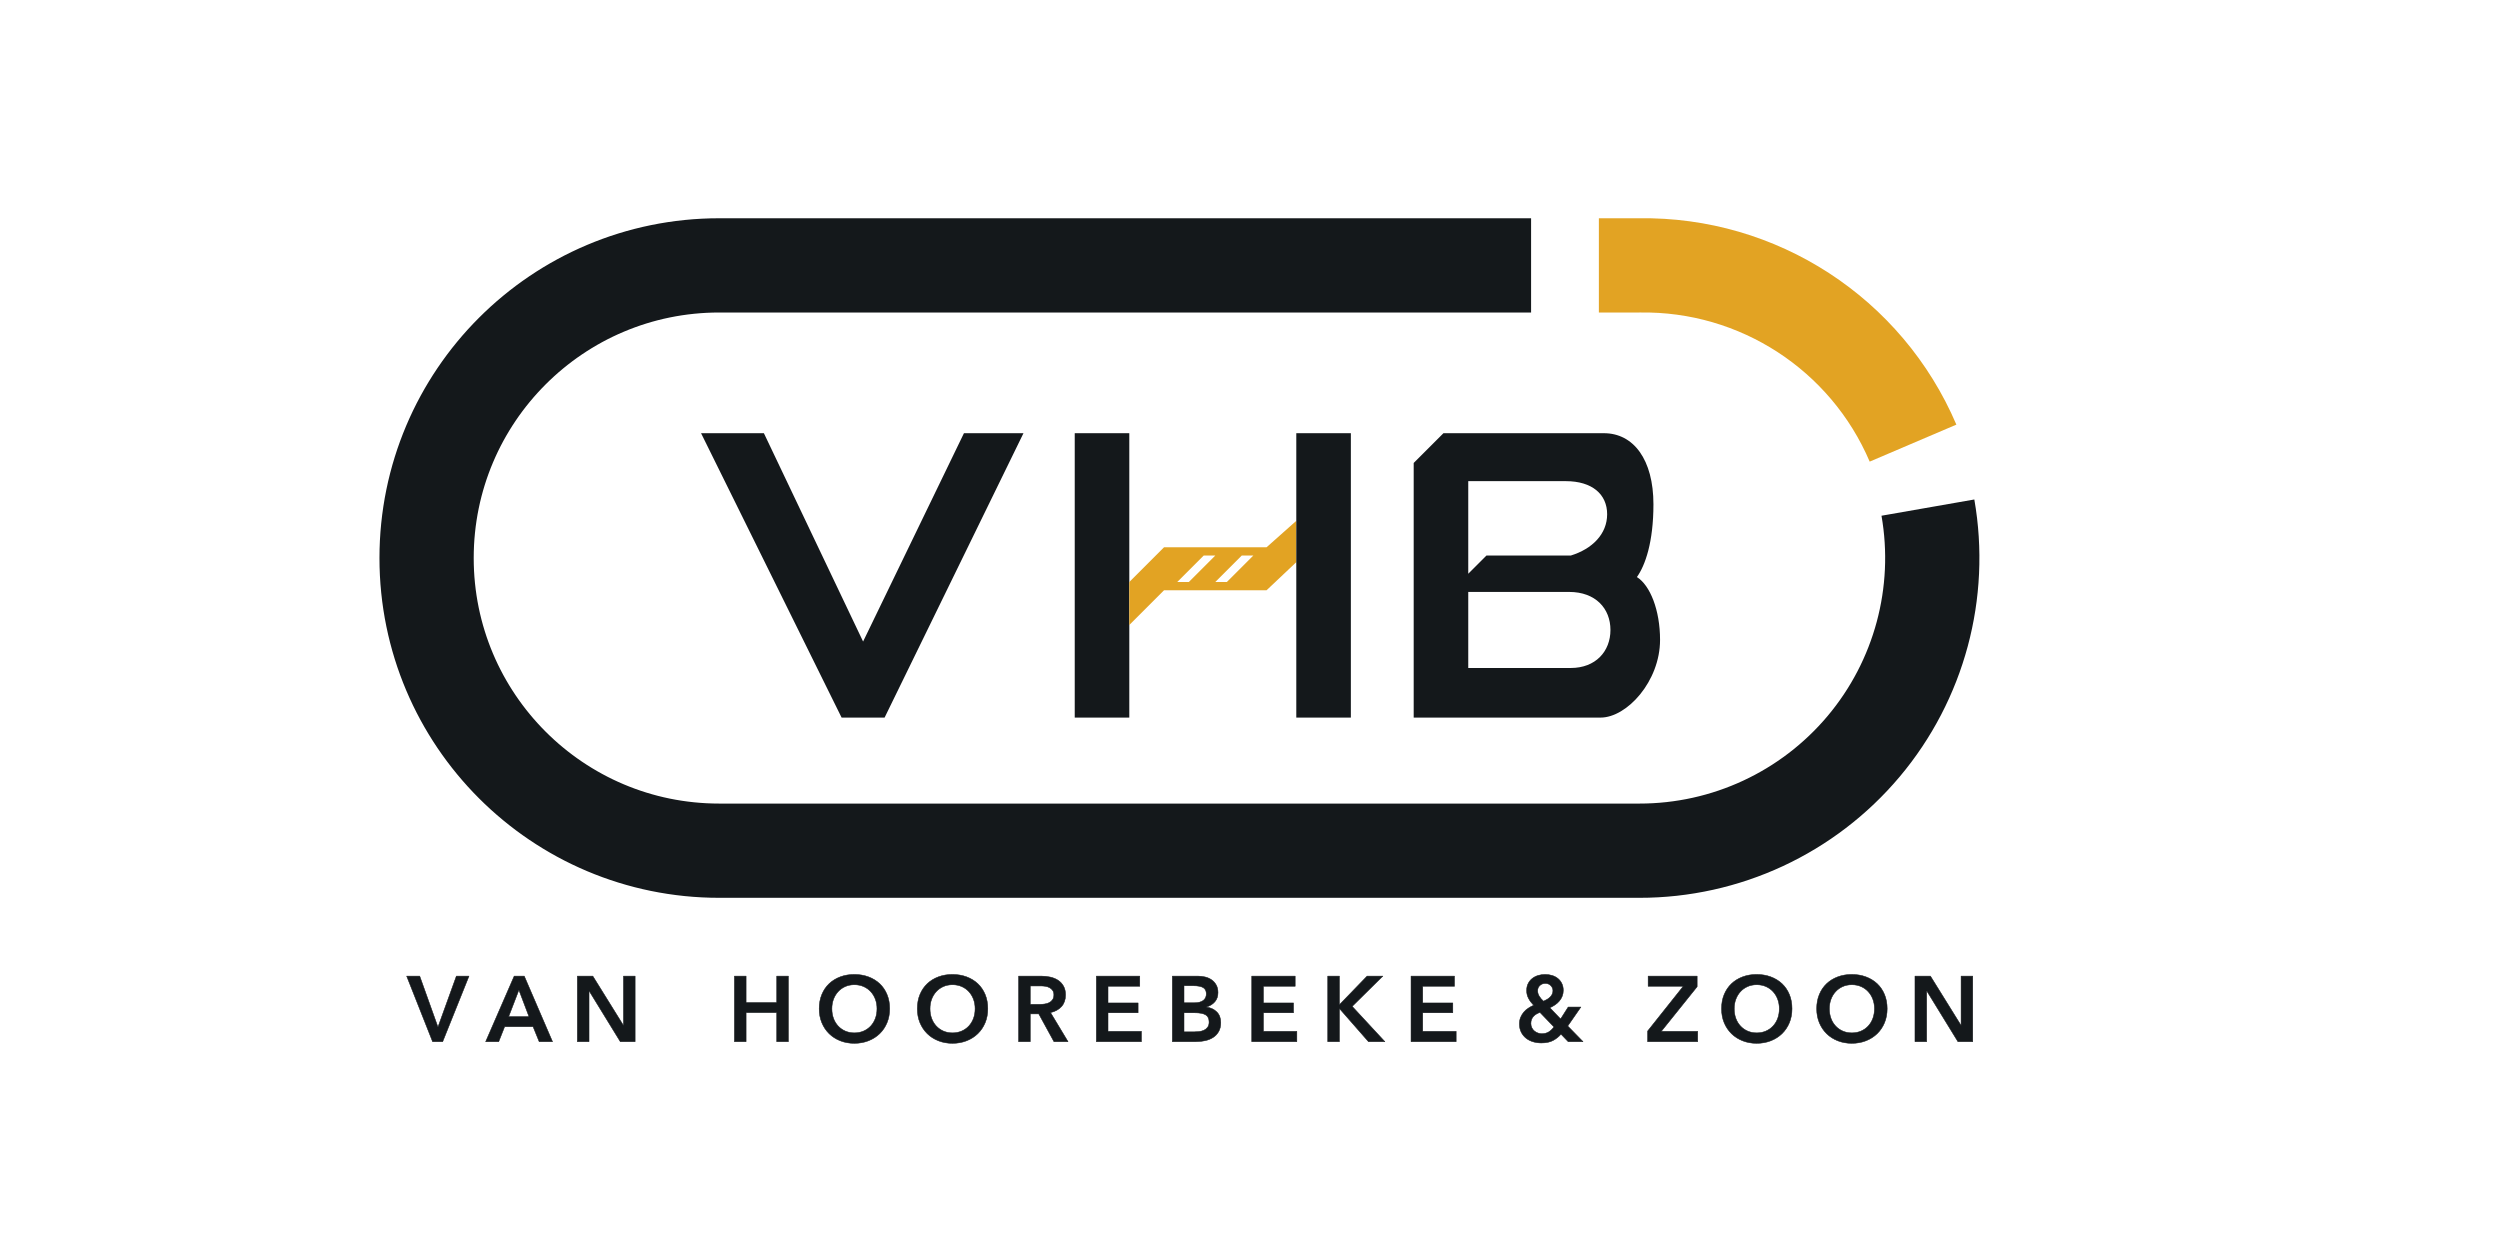
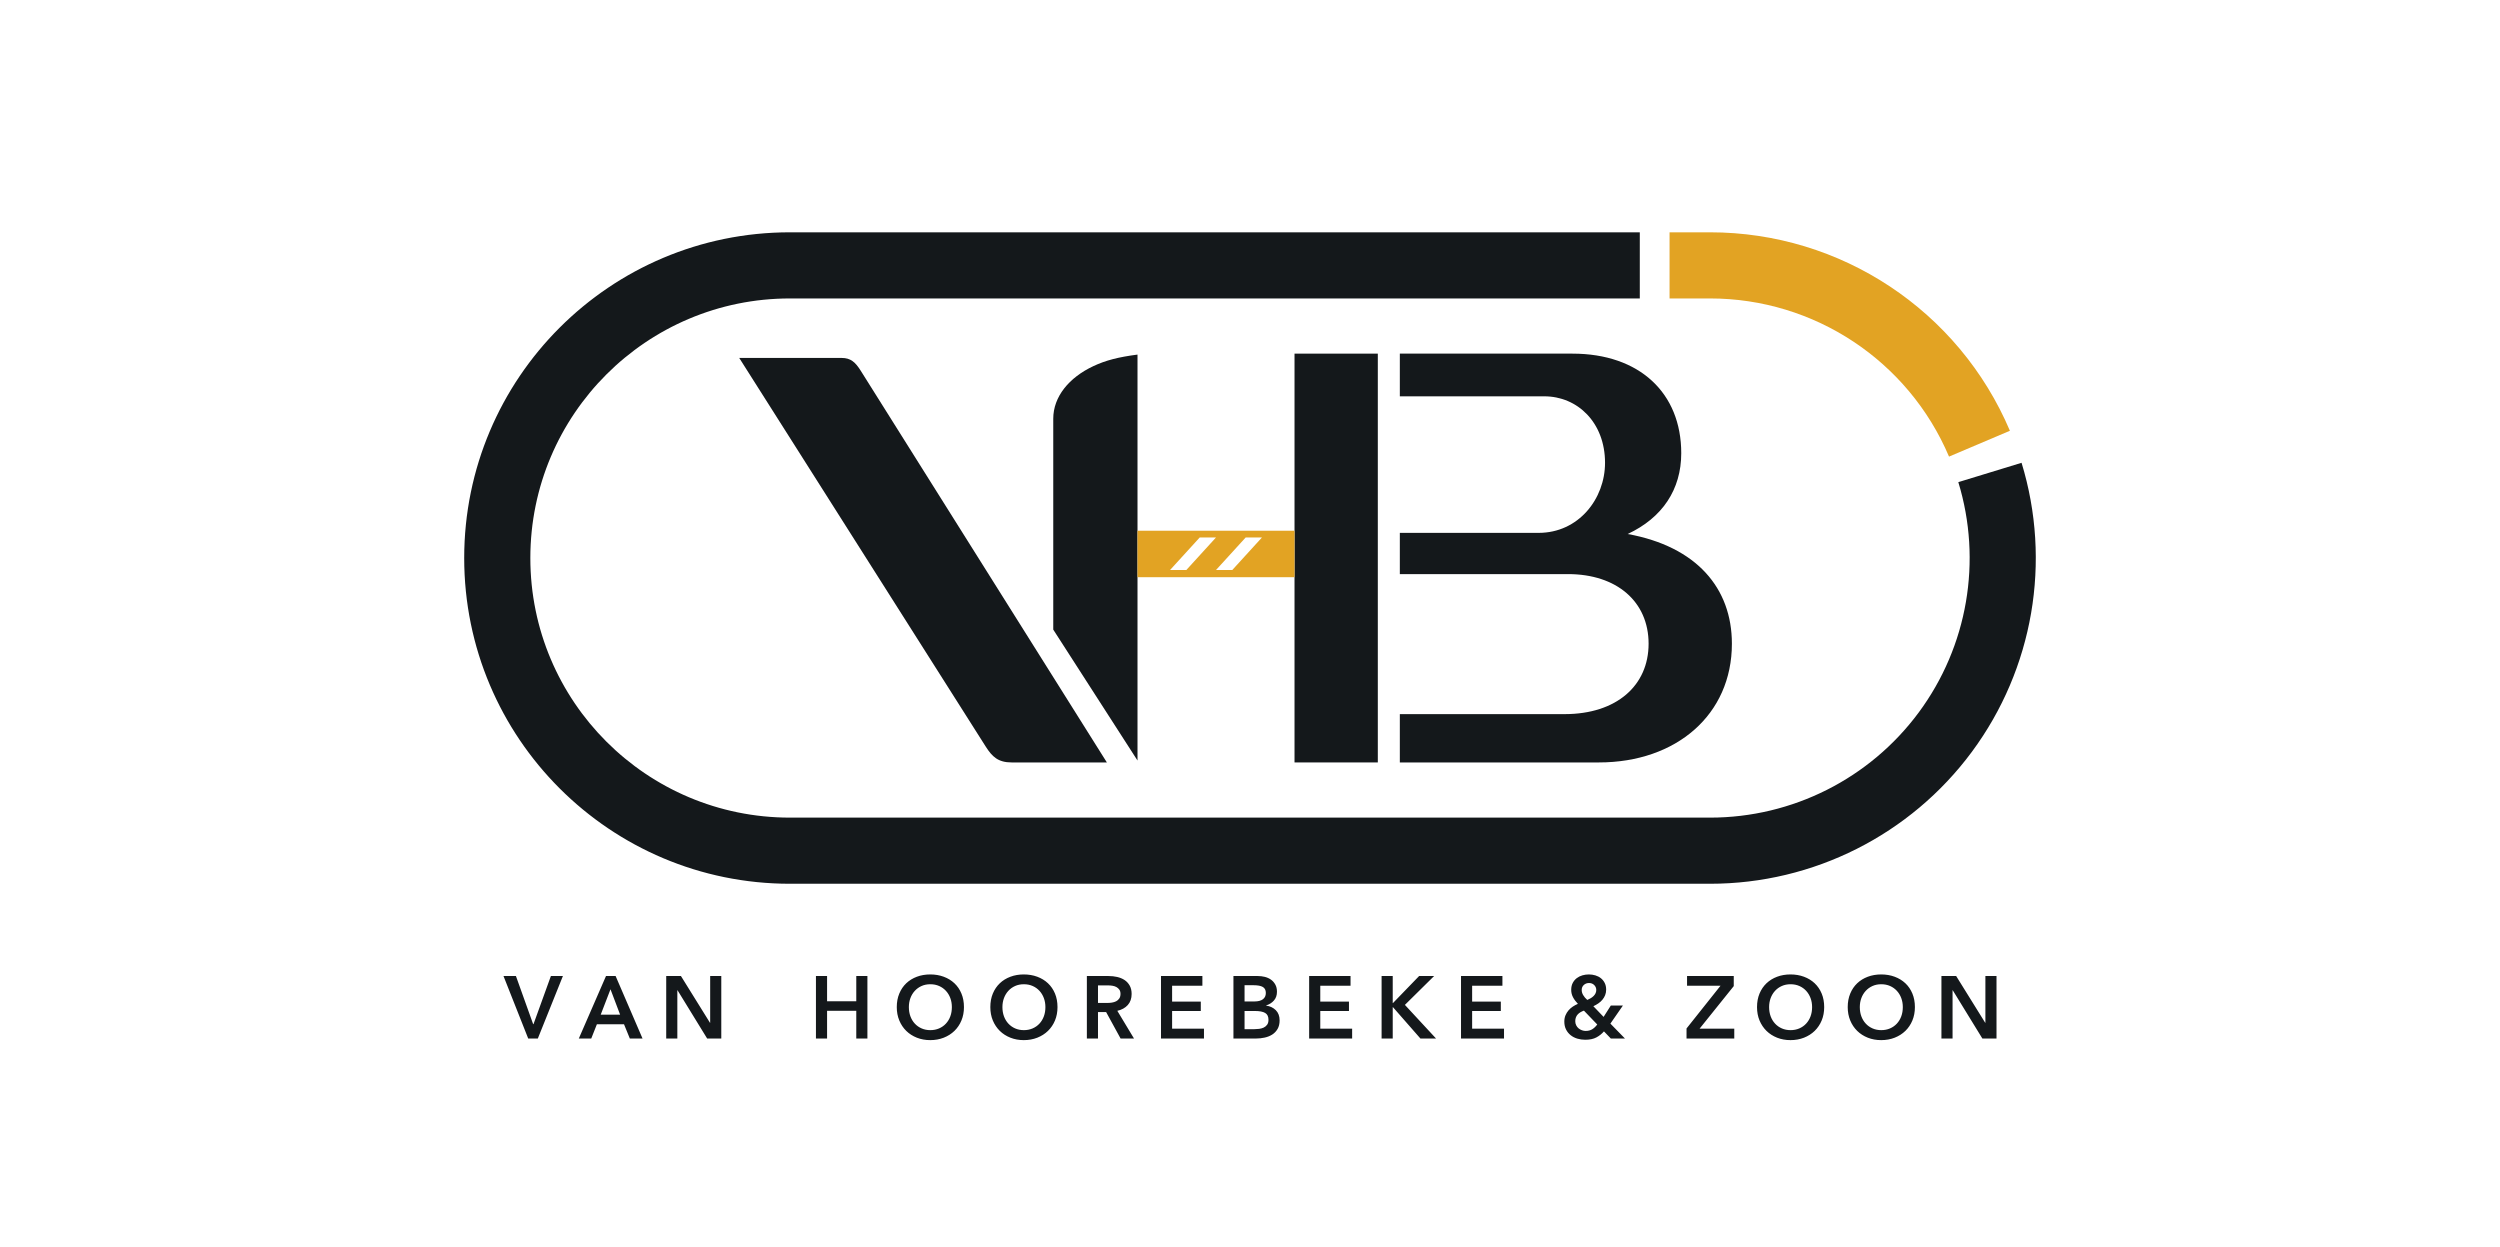
<svg xmlns="http://www.w3.org/2000/svg" width="1512" height="754" viewBox="0 0 1512 754" role="img" aria-labelledby="title desc">
-   <g id="loop">
-     <path d="M926 160.5 H435 A177 177 0 0 0 258 337.5 A177 177 0 0 0 435 514.5 H991.5 A177 177 0 0 0 1166 307" fill="none" stroke="#14181B" stroke-width="57" stroke-linecap="butt" stroke-linejoin="round" />
-     <path d="M967 160.5 H991.5 A177 177 0 0 1 1157 268" fill="none" stroke="#E2A323" stroke-width="57" stroke-linecap="butt" stroke-linejoin="round" />
-   </g>
-   <g id="vhb-monogram">
-     <path d="M424 262 H462 L522 388 L583 262 H619 L535 434 H509 Z" fill="#14181B" />
-     <rect x="650" y="262" width="33" height="172" fill="#14181B" />
-     <path d="M683 352 L704 331 H766 L784 315 V340 L766 357 H704 L683 378 Z M728 336 H735 L719 352 H712 Z M751 336 H758 L742 352 H735 Z" fill="#E2A323" fill-rule="evenodd" />
-     <rect x="784" y="262" width="33" height="172" fill="#14181B" />
-     <path fill="#14181B" fill-rule="evenodd" d="       M873 262 H970       C988 262 1000 278 1000 305       C1000 328 995 342 990 349       C998 354 1004 369 1004 387       C1004 412 984 434 968 434       H855 V280 Z       M888 291 H947       C963 291 972 299 972 311       C972 323 963 332 950 336       H899 L888 347 Z       M888 358 H949       C965 358 974 368 974 381       C974 394 965 404 950 404       H888 Z" />
-   </g>
-   <path id="company-name" d="M 245.95 590.35 L 253.84 590.35 L 264.76 620.87 L 264.99 620.87 L 276.02 590.35 L 283.64 590.35 L 267.73 630 L 261.63 630 Z M 310.98 590.35 L 317.08 590.35 L 334.16 630 L 326.1 630 L 322.4 620.93 L 305.21 620.93 L 301.62 630 L 293.73 630 Z M 319.94 614.88 L 313.83 598.75 L 307.62 614.88 Z M 349.18 590.35 L 358.53 590.35 L 376.96 620.03 L 377.07 620.03 L 377.07 590.35 L 384.12 590.35 L 384.12 630 L 375.16 630 L 356.35 599.37 L 356.24 599.37 L 356.24 630 L 349.18 630 Z M 444.17 590.35 L 451.23 590.35 L 451.23 606.37 L 469.76 606.37 L 469.76 590.35 L 476.82 590.35 L 476.82 630 L 469.76 630 L 469.76 612.42 L 451.23 612.42 L 451.23 630 L 444.17 630 Z M 495.45 610.06 Q 495.45 605.3 497.05 601.47 Q 498.64 597.63 501.47 594.94 Q 504.3 592.26 508.19 590.8 Q 512.08 589.34 516.68 589.34 Q 521.32 589.34 525.24 590.8 Q 529.16 592.26 532.02 594.94 Q 534.88 597.63 536.47 601.47 Q 538.07 605.3 538.07 610.06 Q 538.07 614.71 536.47 618.55 Q 534.88 622.38 532.02 625.16 Q 529.16 627.93 525.24 629.47 Q 521.32 631.01 516.68 631.01 Q 512.08 631.01 508.19 629.47 Q 504.3 627.93 501.47 625.16 Q 498.64 622.38 497.05 618.55 Q 495.45 614.71 495.45 610.06 Z M 503.12 610.06 Q 503.12 613.26 504.1 615.92 Q 505.08 618.58 506.9 620.54 Q 508.72 622.5 511.22 623.59 Q 513.71 624.68 516.73 624.68 Q 519.76 624.68 522.28 623.59 Q 524.8 622.5 526.62 620.54 Q 528.44 618.58 529.42 615.92 Q 530.4 613.26 530.4 610.06 Q 530.4 606.98 529.42 604.35 Q 528.44 601.72 526.64 599.76 Q 524.85 597.8 522.33 596.68 Q 519.81 595.56 516.73 595.56 Q 513.65 595.56 511.16 596.68 Q 508.67 597.8 506.88 599.76 Q 505.08 601.72 504.1 604.35 Q 503.12 606.98 503.12 610.06 Z M 554.8 610.06 Q 554.8 605.3 556.39 601.47 Q 557.99 597.63 560.82 594.94 Q 563.64 592.26 567.54 590.8 Q 571.43 589.34 576.02 589.34 Q 580.67 589.34 584.59 590.8 Q 588.51 592.26 591.36 594.94 Q 594.22 597.63 595.82 601.47 Q 597.41 605.3 597.41 610.06 Q 597.41 614.71 595.82 618.55 Q 594.22 622.38 591.36 625.16 Q 588.51 627.93 584.59 629.47 Q 580.67 631.01 576.02 631.01 Q 571.43 631.01 567.54 629.47 Q 563.64 627.93 560.82 625.16 Q 557.99 622.38 556.39 618.55 Q 554.8 614.71 554.8 610.06 Z M 562.47 610.06 Q 562.47 613.26 563.45 615.92 Q 564.43 618.58 566.25 620.54 Q 568.07 622.5 570.56 623.59 Q 573.05 624.68 576.08 624.68 Q 579.1 624.68 581.62 623.59 Q 584.14 622.5 585.96 620.54 Q 587.78 618.58 588.76 615.92 Q 589.74 613.26 589.74 610.06 Q 589.74 606.98 588.76 604.35 Q 587.78 601.72 585.99 599.76 Q 584.2 597.8 581.68 596.68 Q 579.16 595.56 576.08 595.56 Q 573 595.56 570.5 596.68 Q 568.01 597.8 566.22 599.76 Q 564.43 601.72 563.45 604.35 Q 562.47 606.98 562.47 610.06 Z M 616.04 590.35 L 629.82 590.35 Q 632.62 590.35 635.25 590.94 Q 637.88 591.53 639.93 592.87 Q 641.97 594.22 643.2 596.4 Q 644.44 598.58 644.44 601.72 Q 644.44 606.03 642 608.75 Q 639.56 611.46 635.36 612.42 L 645.95 630 L 637.44 630 L 628.25 613.2 L 623.1 613.2 L 623.1 630 L 616.04 630 Z M 628.87 607.43 Q 630.38 607.43 631.89 607.21 Q 633.4 606.98 634.61 606.37 Q 635.81 605.75 636.6 604.6 Q 637.38 603.46 637.38 601.66 Q 637.38 600.04 636.65 599 Q 635.92 597.97 634.8 597.35 Q 633.68 596.74 632.26 596.51 Q 630.83 596.29 629.48 596.29 L 623.1 596.29 L 623.1 607.43 Z M 663.07 590.35 L 689.33 590.35 L 689.33 596.51 L 670.12 596.51 L 670.12 606.59 L 688.32 606.59 L 688.32 612.53 L 670.12 612.53 L 670.12 623.73 L 690.34 623.73 L 690.34 630 L 663.07 630 Z M 709.03 590.35 L 724.48 590.35 Q 726.72 590.35 728.91 590.88 Q 731.09 591.42 732.8 592.62 Q 734.51 593.82 735.57 595.73 Q 736.64 597.63 736.64 600.32 Q 736.64 603.68 734.73 605.86 Q 732.83 608.05 729.75 609 L 729.75 609.11 Q 733.5 609.62 735.91 612.02 Q 738.32 614.43 738.32 618.46 Q 738.32 621.71 737.03 623.92 Q 735.74 626.14 733.64 627.48 Q 731.54 628.82 728.82 629.41 Q 726.11 630 723.31 630 L 709.03 630 Z M 716.08 606.48 L 722.36 606.48 Q 725.88 606.48 727.73 605.08 Q 729.58 603.68 729.58 601.1 Q 729.58 598.42 727.68 597.3 Q 725.77 596.18 721.74 596.18 L 716.08 596.18 Z M 716.08 624.06 L 722.41 624.06 Q 723.76 624.06 725.32 623.87 Q 726.89 623.67 728.21 623.06 Q 729.52 622.44 730.39 621.26 Q 731.26 620.09 731.26 618.13 Q 731.26 614.99 729.13 613.76 Q 727 612.53 722.69 612.53 L 716.08 612.53 Z M 757.06 590.35 L 783.32 590.35 L 783.32 596.51 L 764.12 596.51 L 764.12 606.59 L 782.32 606.59 L 782.32 612.53 L 764.12 612.53 L 764.12 623.73 L 784.33 623.73 L 784.33 630 L 757.06 630 Z M 803.02 590.35 L 810.08 590.35 L 810.08 607.49 L 810.24 607.49 L 826.82 590.35 L 836.34 590.35 L 817.8 608.66 L 837.57 630 L 827.66 630 L 810.24 610.12 L 810.08 610.12 L 810.08 630 L 803.02 630 Z M 853.4 590.35 L 879.67 590.35 L 879.67 596.51 L 860.46 596.51 L 860.46 606.59 L 878.66 606.59 L 878.66 612.53 L 860.46 612.53 L 860.46 623.73 L 880.68 623.73 L 880.68 630 L 853.4 630 Z M 948.17 620.54 L 957.41 630 L 948.45 630 L 944.08 625.46 Q 942.12 627.76 939.32 629.27 Q 936.52 630.78 932.21 630.78 Q 929.58 630.78 927.17 630.06 Q 924.76 629.33 922.94 627.87 Q 921.12 626.42 920.03 624.26 Q 918.94 622.1 918.94 619.25 Q 918.94 617.06 919.67 615.3 Q 920.4 613.54 921.6 612.14 Q 922.8 610.74 924.34 609.73 Q 925.88 608.72 927.56 607.99 Q 925.6 605.98 924.46 603.82 Q 923.31 601.66 923.31 599.09 Q 923.31 596.57 924.29 594.72 Q 925.27 592.87 926.86 591.67 Q 928.46 590.46 930.45 589.9 Q 932.44 589.34 934.51 589.34 Q 936.64 589.34 938.62 589.93 Q 940.61 590.52 942.12 591.72 Q 943.64 592.93 944.56 594.75 Q 945.48 596.57 945.48 598.98 Q 945.48 600.88 944.84 602.48 Q 944.2 604.07 943.1 605.39 Q 942.01 606.7 940.53 607.71 Q 939.04 608.72 937.36 609.5 L 943.86 616.28 L 948.45 609.06 L 956.12 609.06 Z M 934.62 594.78 Q 932.66 594.78 931.32 596.01 Q 929.97 597.24 929.97 599.2 Q 929.97 600.88 930.9 602.45 Q 931.82 604.02 933.5 605.53 Q 934.68 605.02 935.71 604.41 Q 936.75 603.79 937.53 603.01 Q 938.32 602.22 938.76 601.27 Q 939.21 600.32 939.21 599.2 Q 939.21 597.41 937.92 596.09 Q 936.64 594.78 934.62 594.78 Z M 931.37 612.3 Q 930.25 612.7 929.27 613.26 Q 928.29 613.82 927.54 614.6 Q 926.78 615.38 926.33 616.48 Q 925.88 617.57 925.88 618.97 Q 925.88 620.42 926.47 621.6 Q 927.06 622.78 928.01 623.56 Q 928.96 624.34 930.14 624.76 Q 931.32 625.18 932.44 625.18 Q 934.9 625.18 936.64 624.12 Q 938.37 623.06 939.83 621.1 Z M 996.47 623.62 L 1018.03 596.51 L 996.8 596.51 L 996.8 590.35 L 1026.43 590.35 L 1026.43 596.74 L 1004.76 623.73 L 1026.76 623.73 L 1026.76 630 L 996.47 630 Z M 1041.19 610.06 Q 1041.19 605.3 1042.78 601.47 Q 1044.38 597.63 1047.21 594.94 Q 1050.04 592.26 1053.93 590.8 Q 1057.82 589.34 1062.41 589.34 Q 1067.06 589.34 1070.98 590.8 Q 1074.9 592.26 1077.76 594.94 Q 1080.61 597.63 1082.21 601.47 Q 1083.8 605.3 1083.8 610.06 Q 1083.8 614.71 1082.21 618.55 Q 1080.61 622.38 1077.76 625.16 Q 1074.9 627.93 1070.98 629.47 Q 1067.06 631.01 1062.41 631.01 Q 1057.82 631.01 1053.93 629.47 Q 1050.04 627.93 1047.21 625.16 Q 1044.38 622.38 1042.78 618.55 Q 1041.19 614.71 1041.19 610.06 Z M 1048.86 610.06 Q 1048.86 613.26 1049.84 615.92 Q 1050.82 618.58 1052.64 620.54 Q 1054.46 622.5 1056.95 623.59 Q 1059.44 624.68 1062.47 624.68 Q 1065.49 624.68 1068.01 623.59 Q 1070.53 622.5 1072.35 620.54 Q 1074.17 618.58 1075.15 615.92 Q 1076.13 613.26 1076.13 610.06 Q 1076.13 606.98 1075.15 604.35 Q 1074.17 601.72 1072.38 599.76 Q 1070.59 597.8 1068.07 596.68 Q 1065.55 595.56 1062.47 595.56 Q 1059.39 595.56 1056.9 596.68 Q 1054.4 597.8 1052.61 599.76 Q 1050.82 601.72 1049.84 604.35 Q 1048.86 606.98 1048.86 610.06 Z M 1098.73 610.06 Q 1098.73 605.3 1100.33 601.47 Q 1101.92 597.63 1104.75 594.94 Q 1107.58 592.26 1111.47 590.8 Q 1115.36 589.34 1119.96 589.34 Q 1124.6 589.34 1128.52 590.8 Q 1132.44 592.26 1135.3 594.94 Q 1138.16 597.63 1139.75 601.47 Q 1141.35 605.3 1141.35 610.06 Q 1141.35 614.71 1139.75 618.55 Q 1138.16 622.38 1135.3 625.16 Q 1132.44 627.93 1128.52 629.47 Q 1124.6 631.01 1119.96 631.01 Q 1115.36 631.01 1111.47 629.47 Q 1107.58 627.93 1104.75 625.16 Q 1101.92 622.38 1100.33 618.55 Q 1098.73 614.71 1098.73 610.06 Z M 1106.4 610.06 Q 1106.4 613.26 1107.38 615.92 Q 1108.36 618.58 1110.18 620.54 Q 1112 622.5 1114.5 623.59 Q 1116.99 624.68 1120.01 624.68 Q 1123.04 624.68 1125.56 623.59 Q 1128.08 622.5 1129.9 620.54 Q 1131.72 618.58 1132.7 615.92 Q 1133.68 613.26 1133.68 610.06 Q 1133.68 606.98 1132.7 604.35 Q 1131.72 601.72 1129.92 599.76 Q 1128.13 597.8 1125.61 596.68 Q 1123.09 595.56 1120.01 595.56 Q 1116.93 595.56 1114.44 596.68 Q 1111.95 597.8 1110.16 599.76 Q 1108.36 601.72 1107.38 604.35 Q 1106.4 606.98 1106.4 610.06 Z M 1158.18 590.35 L 1167.53 590.35 L 1185.96 620.03 L 1186.07 620.03 L 1186.07 590.35 L 1193.12 590.35 L 1193.12 630 L 1184.16 630 L 1165.35 599.37 L 1165.24 599.37 L 1165.24 630 L 1158.18 630 Z" fill="#14181B" stroke="#14181B" stroke-width="0.3" stroke-linejoin="round" />
+   <path id="loop-carbon" fill="#14181B" fill-rule="evenodd" d="M 991.75 140.5 H 477.75 C 368.95 140.5 280.75 228.7 280.75 337.5 C 280.75 446.3 368.95 534.5 477.75 534.5 H 1034.25 C 1096.705 534.5 1155.46 504.885 1192.61 454.68 C 1229.759 404.475 1240.902 339.629 1222.642 279.903 L 1184.39 291.598 C 1198.942 339.197 1190.062 390.876 1160.456 430.887 C 1130.849 470.898 1084.024 494.5 1034.25 494.5 H 477.75 C 391.041 494.5 320.75 424.209 320.75 337.5 C 320.75 250.791 391.041 180.5 477.75 180.5 H 991.75 Z" />
+   <path id="loop-gold" fill="#E2A323" fill-rule="evenodd" d="M 1009.75 140.5 H 1034.25 C 1113.304 140.5 1184.701 187.757 1215.59 260.526 L 1178.769 276.155 C 1154.152 218.161 1097.252 180.5 1034.25 180.5 H 1009.75 Z" />
+   <path id="monogram-v" fill="#14181B" fill-rule="evenodd" d="M 447.087 216.483 H 509.044 C 514.544 216.483 517.347 219.083 520.624 224.3 L 669.435 461.123 H 611.822 C 603.657 461.123 600.067 457.649 596.188 451.569 L 447.087 216.483 Z" />
+   <path id="monogram-h-left" fill="#14181B" fill-rule="evenodd" d="M 687.964 214.456 V 459.965 L 637.009 380.783 V 253.251 C 637.009 239.933 646.505 228.353 661.329 221.405 C 668.74 217.93 676.383 215.962 687.964 214.456 Z" />
+   <path id="monogram-h-right" fill="#14181B" fill-rule="evenodd" d="M 782.925 213.877 H 833.301 V 461.123 H 782.925 Z" />
+   <path id="monogram-h-gold" fill="#E2A323" fill-rule="evenodd" d="M 687.964 320.998 H 782.925 V 349.081 H 687.964 Z M 725.601 325.051 H 735.444 L 717.495 344.738 H 707.651 Z M 753.394 325.051 H 763.238 L 745.288 344.738 H 735.444 Z" />
+   <path id="monogram-b" fill="#14181B" fill-rule="evenodd" d="M 846.618 213.877 H 951.029 C 991.515 213.877 1016.818 237.617 1016.818 274.096 C 1016.818 296.099 1005.365 313.181 984.416 322.967 C 1026.141 330.552 1047.449 355.739 1047.449 389.323 C 1047.449 432.171 1013.888 461.123 967.01 461.123 H 846.618 V 431.905 H 946.235 C 977.868 431.905 997.073 414.485 997.073 389.323 C 997.073 363.878 977.817 347.218 948.365 347.218 H 846.618 V 322.282 H 930.52 C 954.757 322.282 970.725 301.69 970.725 279.887 C 970.725 255.547 954.076 239.695 933.982 239.695 H 846.618 Z" />
+   <path id="company-name" fill="#14181B" fill-rule="evenodd" d="M 304.512 590.303 L 312.034 590.303 L 322.445 619.399 L 322.664 619.399 L 333.179 590.303 L 340.444 590.303 L 325.276 628.103 L 319.461 628.103 Z M 366.508 590.303 L 372.324 590.303 L 388.607 628.103 L 380.923 628.103 L 377.395 619.456 L 361.007 619.456 L 357.585 628.103 L 350.063 628.103 Z M 375.05 613.688 L 369.225 598.311 L 363.305 613.688 Z M 402.926 590.303 L 411.839 590.303 L 429.41 618.598 L 429.514 618.598 L 429.514 590.303 L 436.236 590.303 L 436.236 628.103 L 427.694 628.103 L 409.761 598.902 L 409.656 598.902 L 409.656 628.103 L 402.926 628.103 Z M 493.483 590.303 L 500.214 590.303 L 500.214 605.575 L 517.88 605.575 L 517.88 590.303 L 524.61 590.303 L 524.61 628.103 L 517.88 628.103 L 517.88 611.343 L 500.214 611.343 L 500.214 628.103 L 493.483 628.103 Z M 542.371 609.093 Q 542.371 604.555 543.896 600.904 Q 545.412 597.243 548.11 594.679 Q 550.808 592.124 554.516 590.732 Q 558.225 589.34 562.61 589.34 Q 567.034 589.34 570.771 590.732 Q 574.508 592.124 577.235 594.679 Q 579.961 597.243 581.477 600.904 Q 583.002 604.555 583.002 609.093 Q 583.002 613.526 581.477 617.187 Q 579.961 620.838 577.235 623.489 Q 574.508 626.129 570.771 627.597 Q 567.034 629.066 562.61 629.066 Q 558.225 629.066 554.516 627.597 Q 550.808 626.129 548.11 623.489 Q 545.412 620.838 543.896 617.187 Q 542.371 613.526 542.371 609.093 Z M 549.683 609.093 Q 549.683 612.144 550.617 614.68 Q 551.552 617.216 553.287 619.084 Q 555.022 620.953 557.405 621.992 Q 559.779 623.031 562.658 623.031 Q 565.547 623.031 567.949 621.992 Q 570.351 620.953 572.086 619.084 Q 573.822 617.216 574.756 614.68 Q 575.69 612.144 575.69 609.093 Q 575.69 606.157 574.756 603.65 Q 573.822 601.142 572.106 599.274 Q 570.399 597.405 567.997 596.337 Q 565.594 595.27 562.658 595.27 Q 559.722 595.27 557.348 596.337 Q 554.974 597.405 553.268 599.274 Q 551.552 601.142 550.617 603.65 Q 549.683 606.157 549.683 609.093 Z M 598.952 609.093 Q 598.952 604.555 600.467 600.904 Q 601.993 597.243 604.691 594.679 Q 607.379 592.124 611.097 590.732 Q 614.806 589.34 619.181 589.34 Q 623.614 589.34 627.351 590.732 Q 631.089 592.124 633.806 594.679 Q 636.532 597.243 638.058 600.904 Q 639.573 604.555 639.573 609.093 Q 639.573 613.526 638.058 617.187 Q 636.532 620.838 633.806 623.489 Q 631.089 626.129 627.351 627.597 Q 623.614 629.066 619.181 629.066 Q 614.806 629.066 611.097 627.597 Q 607.379 626.129 604.691 623.489 Q 601.993 620.838 600.467 617.187 Q 598.952 613.526 598.952 609.093 Z M 606.264 609.093 Q 606.264 612.144 607.198 614.68 Q 608.132 617.216 609.867 619.084 Q 611.602 620.953 613.976 621.992 Q 616.35 623.031 619.239 623.031 Q 622.118 623.031 624.52 621.992 Q 626.923 620.953 628.658 619.084 Q 630.393 617.216 631.327 614.68 Q 632.261 612.144 632.261 609.093 Q 632.261 606.157 631.327 603.65 Q 630.393 601.142 628.686 599.274 Q 626.98 597.405 624.577 596.337 Q 622.175 595.27 619.239 595.27 Q 616.302 595.27 613.919 596.337 Q 611.545 597.405 609.839 599.274 Q 608.132 601.142 607.198 603.65 Q 606.264 606.157 606.264 609.093 Z M 657.334 590.303 L 670.471 590.303 Q 673.14 590.303 675.648 590.865 Q 678.155 591.428 680.109 592.705 Q 682.054 593.992 683.227 596.071 Q 684.409 598.149 684.409 601.142 Q 684.409 605.251 682.083 607.844 Q 679.757 610.428 675.753 611.343 L 685.848 628.103 L 677.736 628.103 L 668.974 612.087 L 664.065 612.087 L 664.065 628.103 L 657.334 628.103 Z M 669.565 606.586 Q 671.005 606.586 672.444 606.376 Q 673.884 606.157 675.038 605.575 Q 676.182 604.984 676.935 603.888 Q 677.678 602.801 677.678 601.085 Q 677.678 599.541 676.982 598.549 Q 676.287 597.567 675.219 596.976 Q 674.151 596.395 672.797 596.175 Q 671.434 595.966 670.147 595.966 L 664.065 595.966 L 664.065 606.586 Z M 702.17 590.303 L 727.204 590.303 L 727.204 596.175 L 708.891 596.175 L 708.891 605.785 L 726.241 605.785 L 726.241 611.448 L 708.891 611.448 L 708.891 622.125 L 728.167 622.125 L 728.167 628.103 L 702.17 628.103 Z M 745.985 590.303 L 760.714 590.303 Q 762.85 590.303 764.938 590.808 Q 767.016 591.323 768.646 592.467 Q 770.276 593.611 771.287 595.432 Q 772.307 597.243 772.307 599.808 Q 772.307 603.011 770.486 605.089 Q 768.675 607.177 765.738 608.083 L 765.738 608.188 Q 769.313 608.674 771.611 610.962 Q 773.909 613.259 773.909 617.101 Q 773.909 620.2 772.679 622.307 Q 771.449 624.423 769.447 625.7 Q 767.445 626.978 764.852 627.54 Q 762.268 628.103 759.599 628.103 L 745.985 628.103 Z M 752.706 605.68 L 758.693 605.68 Q 762.049 605.68 763.813 604.346 Q 765.576 603.011 765.576 600.551 Q 765.576 597.996 763.765 596.929 Q 761.944 595.861 758.102 595.861 L 752.706 595.861 Z M 752.706 622.44 L 758.741 622.44 Q 760.028 622.44 761.515 622.259 Q 763.012 622.068 764.27 621.487 Q 765.519 620.896 766.348 619.771 Q 767.178 618.655 767.178 616.787 Q 767.178 613.793 765.147 612.621 Q 763.117 611.448 759.008 611.448 L 752.706 611.448 Z M 791.774 590.303 L 816.809 590.303 L 816.809 596.175 L 798.505 596.175 L 798.505 605.785 L 815.855 605.785 L 815.855 611.448 L 798.505 611.448 L 798.505 622.125 L 817.772 622.125 L 817.772 628.103 L 791.774 628.103 Z M 835.59 590.303 L 842.32 590.303 L 842.32 606.643 L 842.473 606.643 L 858.279 590.303 L 867.355 590.303 L 849.68 607.759 L 868.528 628.103 L 859.08 628.103 L 842.473 609.15 L 842.32 609.15 L 842.32 628.103 L 835.59 628.103 Z M 883.619 590.303 L 908.663 590.303 L 908.663 596.175 L 890.349 596.175 L 890.349 605.785 L 907.7 605.785 L 907.7 611.448 L 890.349 611.448 L 890.349 622.125 L 909.626 622.125 L 909.626 628.103 L 883.619 628.103 Z M 973.967 619.084 L 982.776 628.103 L 974.234 628.103 L 970.068 623.775 Q 968.199 625.967 965.53 627.407 Q 962.861 628.846 958.752 628.846 Q 956.244 628.846 953.947 628.16 Q 951.649 627.464 949.914 626.072 Q 948.179 624.69 947.14 622.631 Q 946.101 620.571 946.101 617.854 Q 946.101 615.767 946.797 614.089 Q 947.493 612.411 948.637 611.076 Q 949.781 609.741 951.249 608.779 Q 952.717 607.816 954.318 607.12 Q 952.45 605.204 951.363 603.144 Q 950.267 601.085 950.267 598.635 Q 950.267 596.233 951.201 594.469 Q 952.135 592.705 953.651 591.561 Q 955.177 590.408 957.074 589.874 Q 958.971 589.34 960.944 589.34 Q 962.975 589.34 964.862 589.903 Q 966.76 590.465 968.199 591.609 Q 969.648 592.763 970.525 594.498 Q 971.402 596.233 971.402 598.53 Q 971.402 600.341 970.792 601.867 Q 970.182 603.383 969.133 604.641 Q 968.094 605.89 966.683 606.853 Q 965.263 607.816 963.661 608.559 L 969.858 615.023 L 974.234 608.14 L 981.546 608.14 Z M 961.049 594.526 Q 959.181 594.526 957.903 595.699 Q 956.616 596.871 956.616 598.74 Q 956.616 600.341 957.503 601.838 Q 958.38 603.335 959.981 604.775 Q 961.106 604.288 962.088 603.707 Q 963.08 603.116 963.823 602.372 Q 964.577 601.619 964.996 600.713 Q 965.425 599.808 965.425 598.74 Q 965.425 597.034 964.195 595.775 Q 962.975 594.526 961.049 594.526 Z M 957.951 611.229 Q 956.883 611.61 955.949 612.144 Q 955.014 612.678 954.299 613.421 Q 953.575 614.165 953.146 615.214 Q 952.717 616.253 952.717 617.587 Q 952.717 618.97 953.279 620.095 Q 953.842 621.22 954.747 621.963 Q 955.653 622.707 956.778 623.107 Q 957.903 623.508 958.971 623.508 Q 961.316 623.508 962.975 622.497 Q 964.624 621.487 966.016 619.618 Z M 1020.013 622.02 L 1040.567 596.175 L 1020.328 596.175 L 1020.328 590.303 L 1048.575 590.303 L 1048.575 596.395 L 1027.916 622.125 L 1048.89 622.125 L 1048.89 628.103 L 1020.013 628.103 Z M 1062.647 609.093 Q 1062.647 604.555 1064.162 600.904 Q 1065.688 597.243 1068.386 594.679 Q 1071.084 592.124 1074.792 590.732 Q 1078.501 589.34 1082.876 589.34 Q 1087.31 589.34 1091.047 590.732 Q 1094.784 592.124 1097.51 594.679 Q 1100.227 597.243 1101.753 600.904 Q 1103.268 604.555 1103.268 609.093 Q 1103.268 613.526 1101.753 617.187 Q 1100.227 620.838 1097.51 623.489 Q 1094.784 626.129 1091.047 627.597 Q 1087.31 629.066 1082.876 629.066 Q 1078.501 629.066 1074.792 627.597 Q 1071.084 626.129 1068.386 623.489 Q 1065.688 620.838 1064.162 617.187 Q 1062.647 613.526 1062.647 609.093 Z M 1069.959 609.093 Q 1069.959 612.144 1070.893 614.68 Q 1071.827 617.216 1073.562 619.084 Q 1075.297 620.953 1077.671 621.992 Q 1080.045 623.031 1082.934 623.031 Q 1085.813 623.031 1088.215 621.992 Q 1090.618 620.953 1092.353 619.084 Q 1094.088 617.216 1095.022 614.68 Q 1095.956 612.144 1095.956 609.093 Q 1095.956 606.157 1095.022 603.65 Q 1094.088 601.142 1092.381 599.274 Q 1090.675 597.405 1088.272 596.337 Q 1085.87 595.27 1082.934 595.27 Q 1079.997 595.27 1077.623 596.337 Q 1075.24 597.405 1073.534 599.274 Q 1071.827 601.142 1070.893 603.65 Q 1069.959 606.157 1069.959 609.093 Z M 1117.502 609.093 Q 1117.502 604.555 1119.027 600.904 Q 1120.543 597.243 1123.241 594.679 Q 1125.939 592.124 1129.647 590.732 Q 1133.356 589.34 1137.741 589.34 Q 1142.165 589.34 1145.902 590.732 Q 1149.639 592.124 1152.365 594.679 Q 1155.092 597.243 1156.608 600.904 Q 1158.133 604.555 1158.133 609.093 Q 1158.133 613.526 1156.608 617.187 Q 1155.092 620.838 1152.365 623.489 Q 1149.639 626.129 1145.902 627.597 Q 1142.165 629.066 1137.741 629.066 Q 1133.356 629.066 1129.647 627.597 Q 1125.939 626.129 1123.241 623.489 Q 1120.543 620.838 1119.027 617.187 Q 1117.502 613.526 1117.502 609.093 Z M 1124.814 609.093 Q 1124.814 612.144 1125.748 614.68 Q 1126.682 617.216 1128.418 619.084 Q 1130.153 620.953 1132.536 621.992 Q 1134.91 623.031 1137.789 623.031 Q 1140.677 623.031 1143.08 621.992 Q 1145.482 620.953 1147.217 619.084 Q 1148.952 617.216 1149.887 614.68 Q 1150.821 612.144 1150.821 609.093 Q 1150.821 606.157 1149.887 603.65 Q 1148.952 601.142 1147.236 599.274 Q 1145.53 597.405 1143.128 596.337 Q 1140.725 595.27 1137.789 595.27 Q 1134.852 595.27 1132.479 596.337 Q 1130.105 597.405 1128.398 599.274 Q 1126.682 601.142 1125.748 603.65 Q 1124.814 606.157 1124.814 609.093 Z M 1174.178 590.303 L 1183.091 590.303 L 1200.662 618.598 L 1200.766 618.598 L 1200.766 590.303 L 1207.487 590.303 L 1207.487 628.103 L 1198.946 628.103 L 1181.013 598.902 L 1180.908 598.902 L 1180.908 628.103 L 1174.178 628.103 Z" />
</svg>
